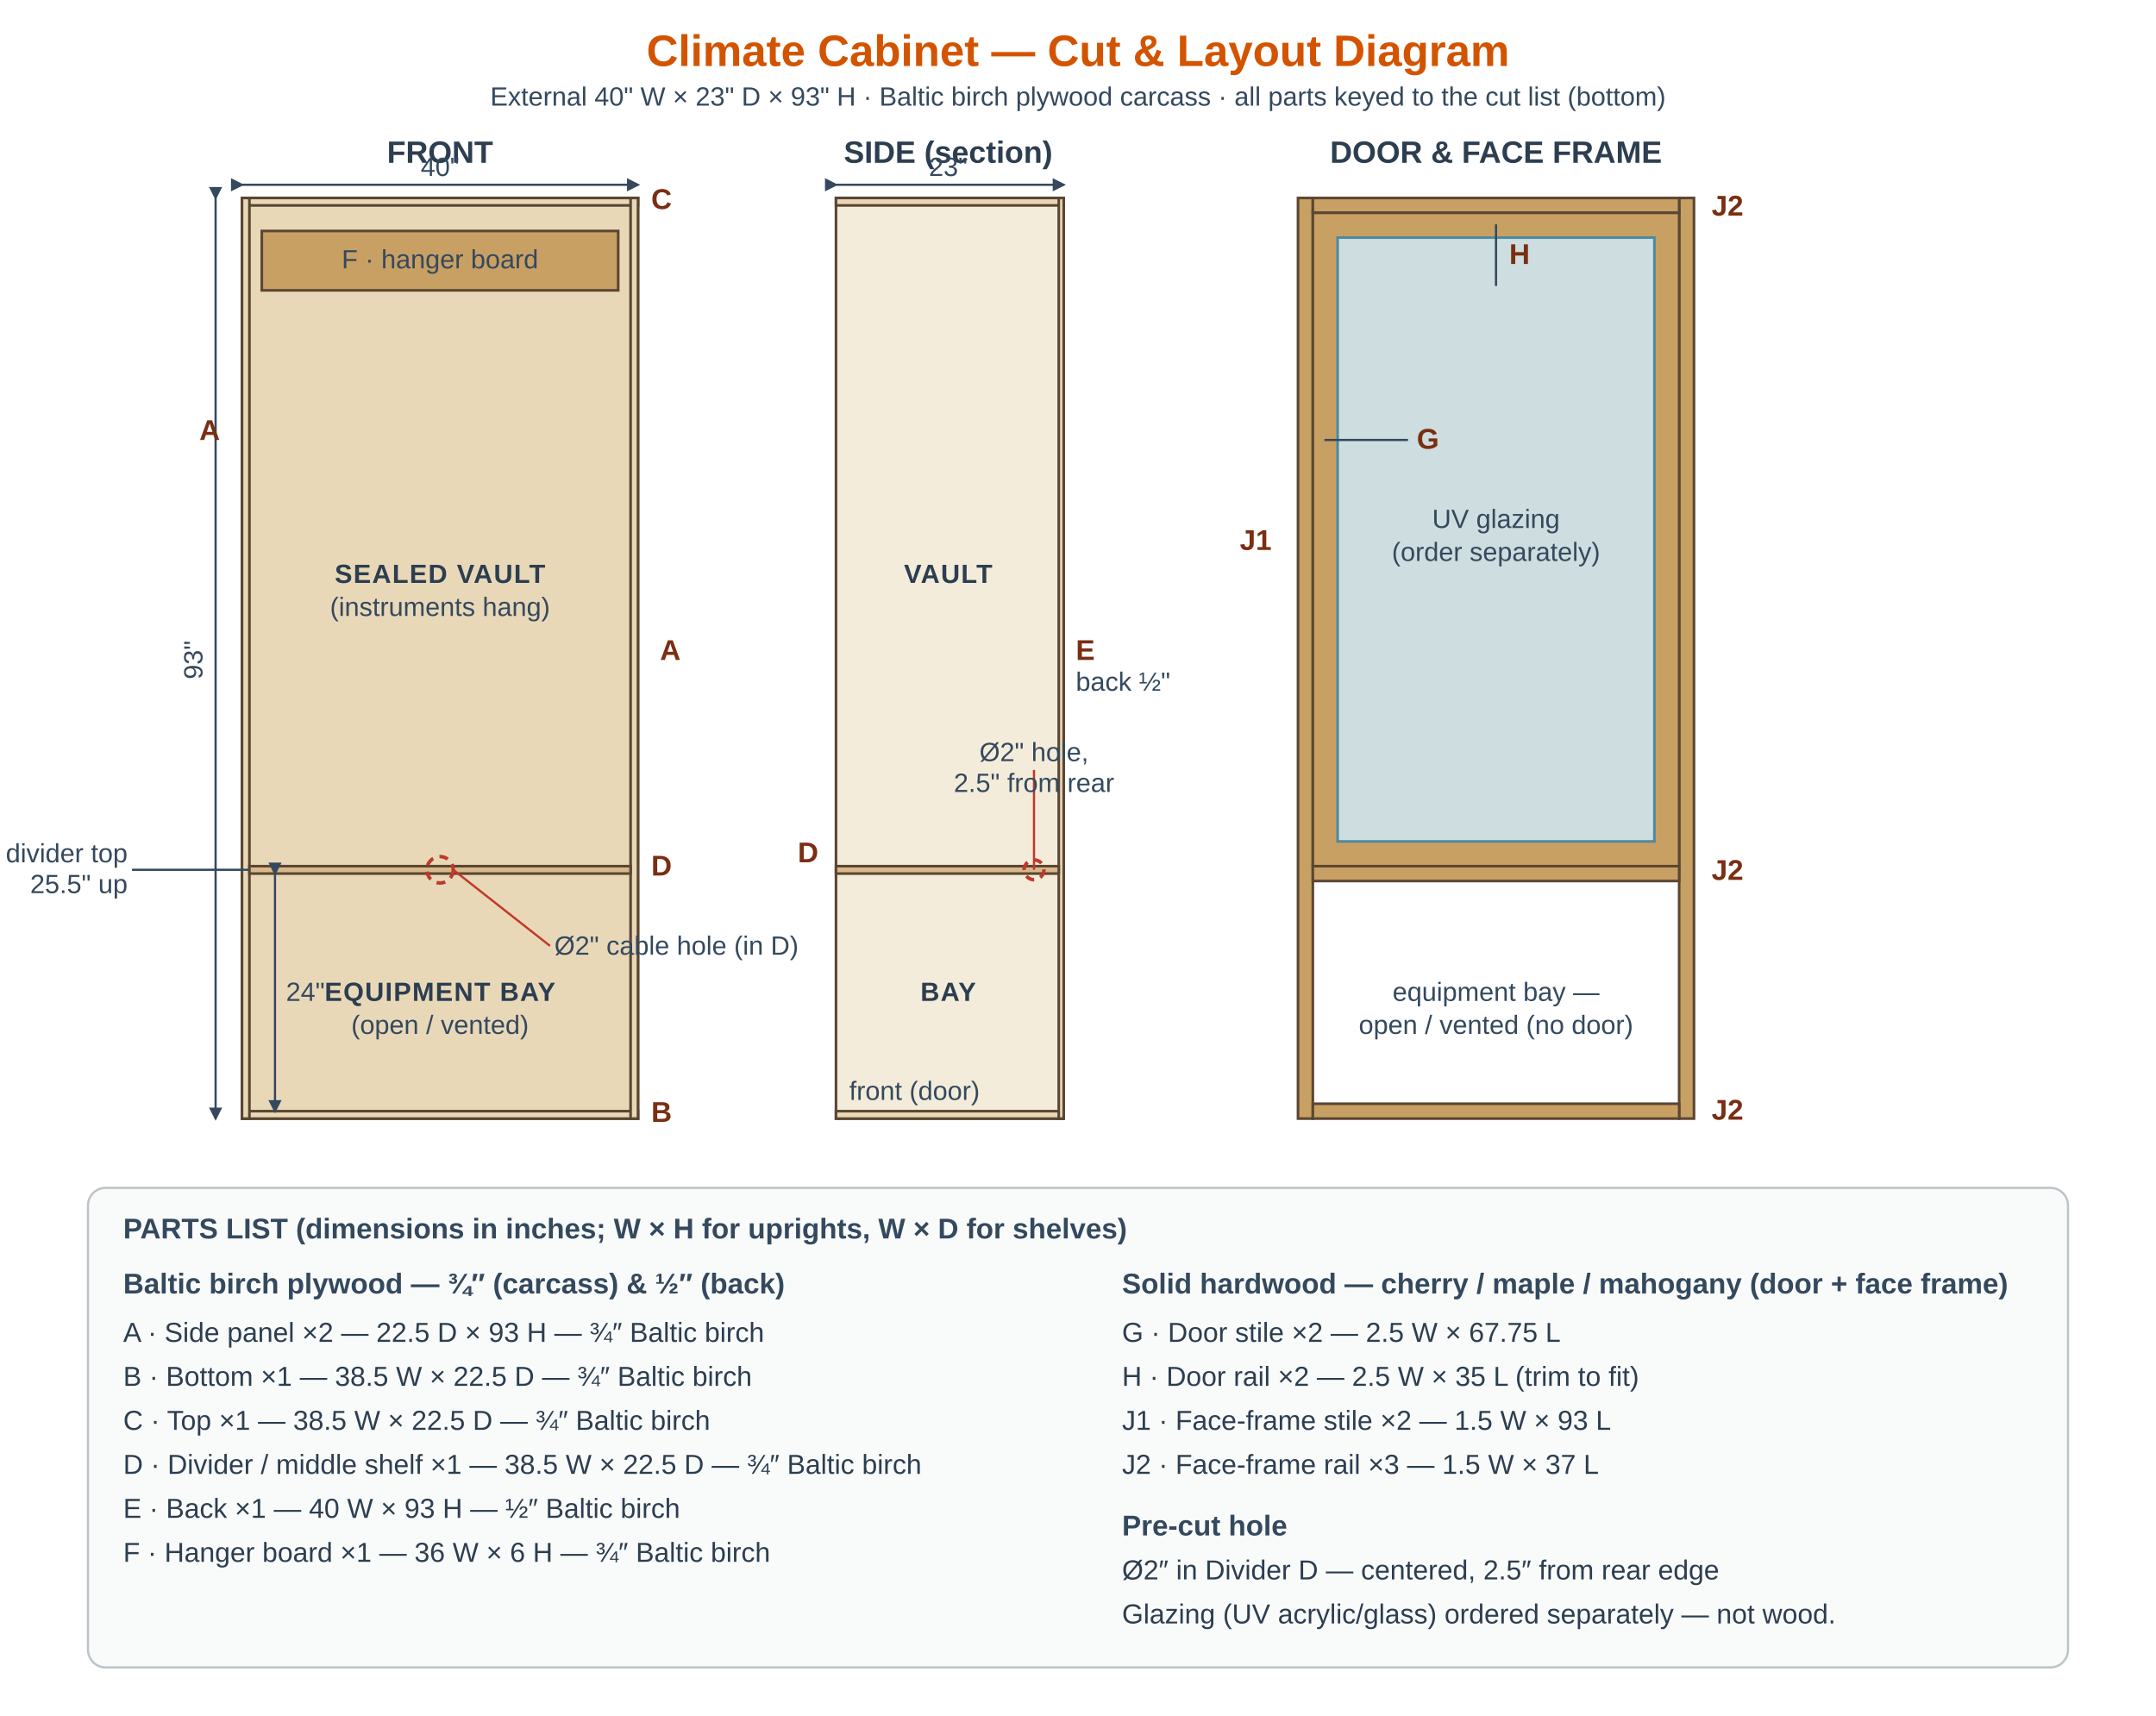
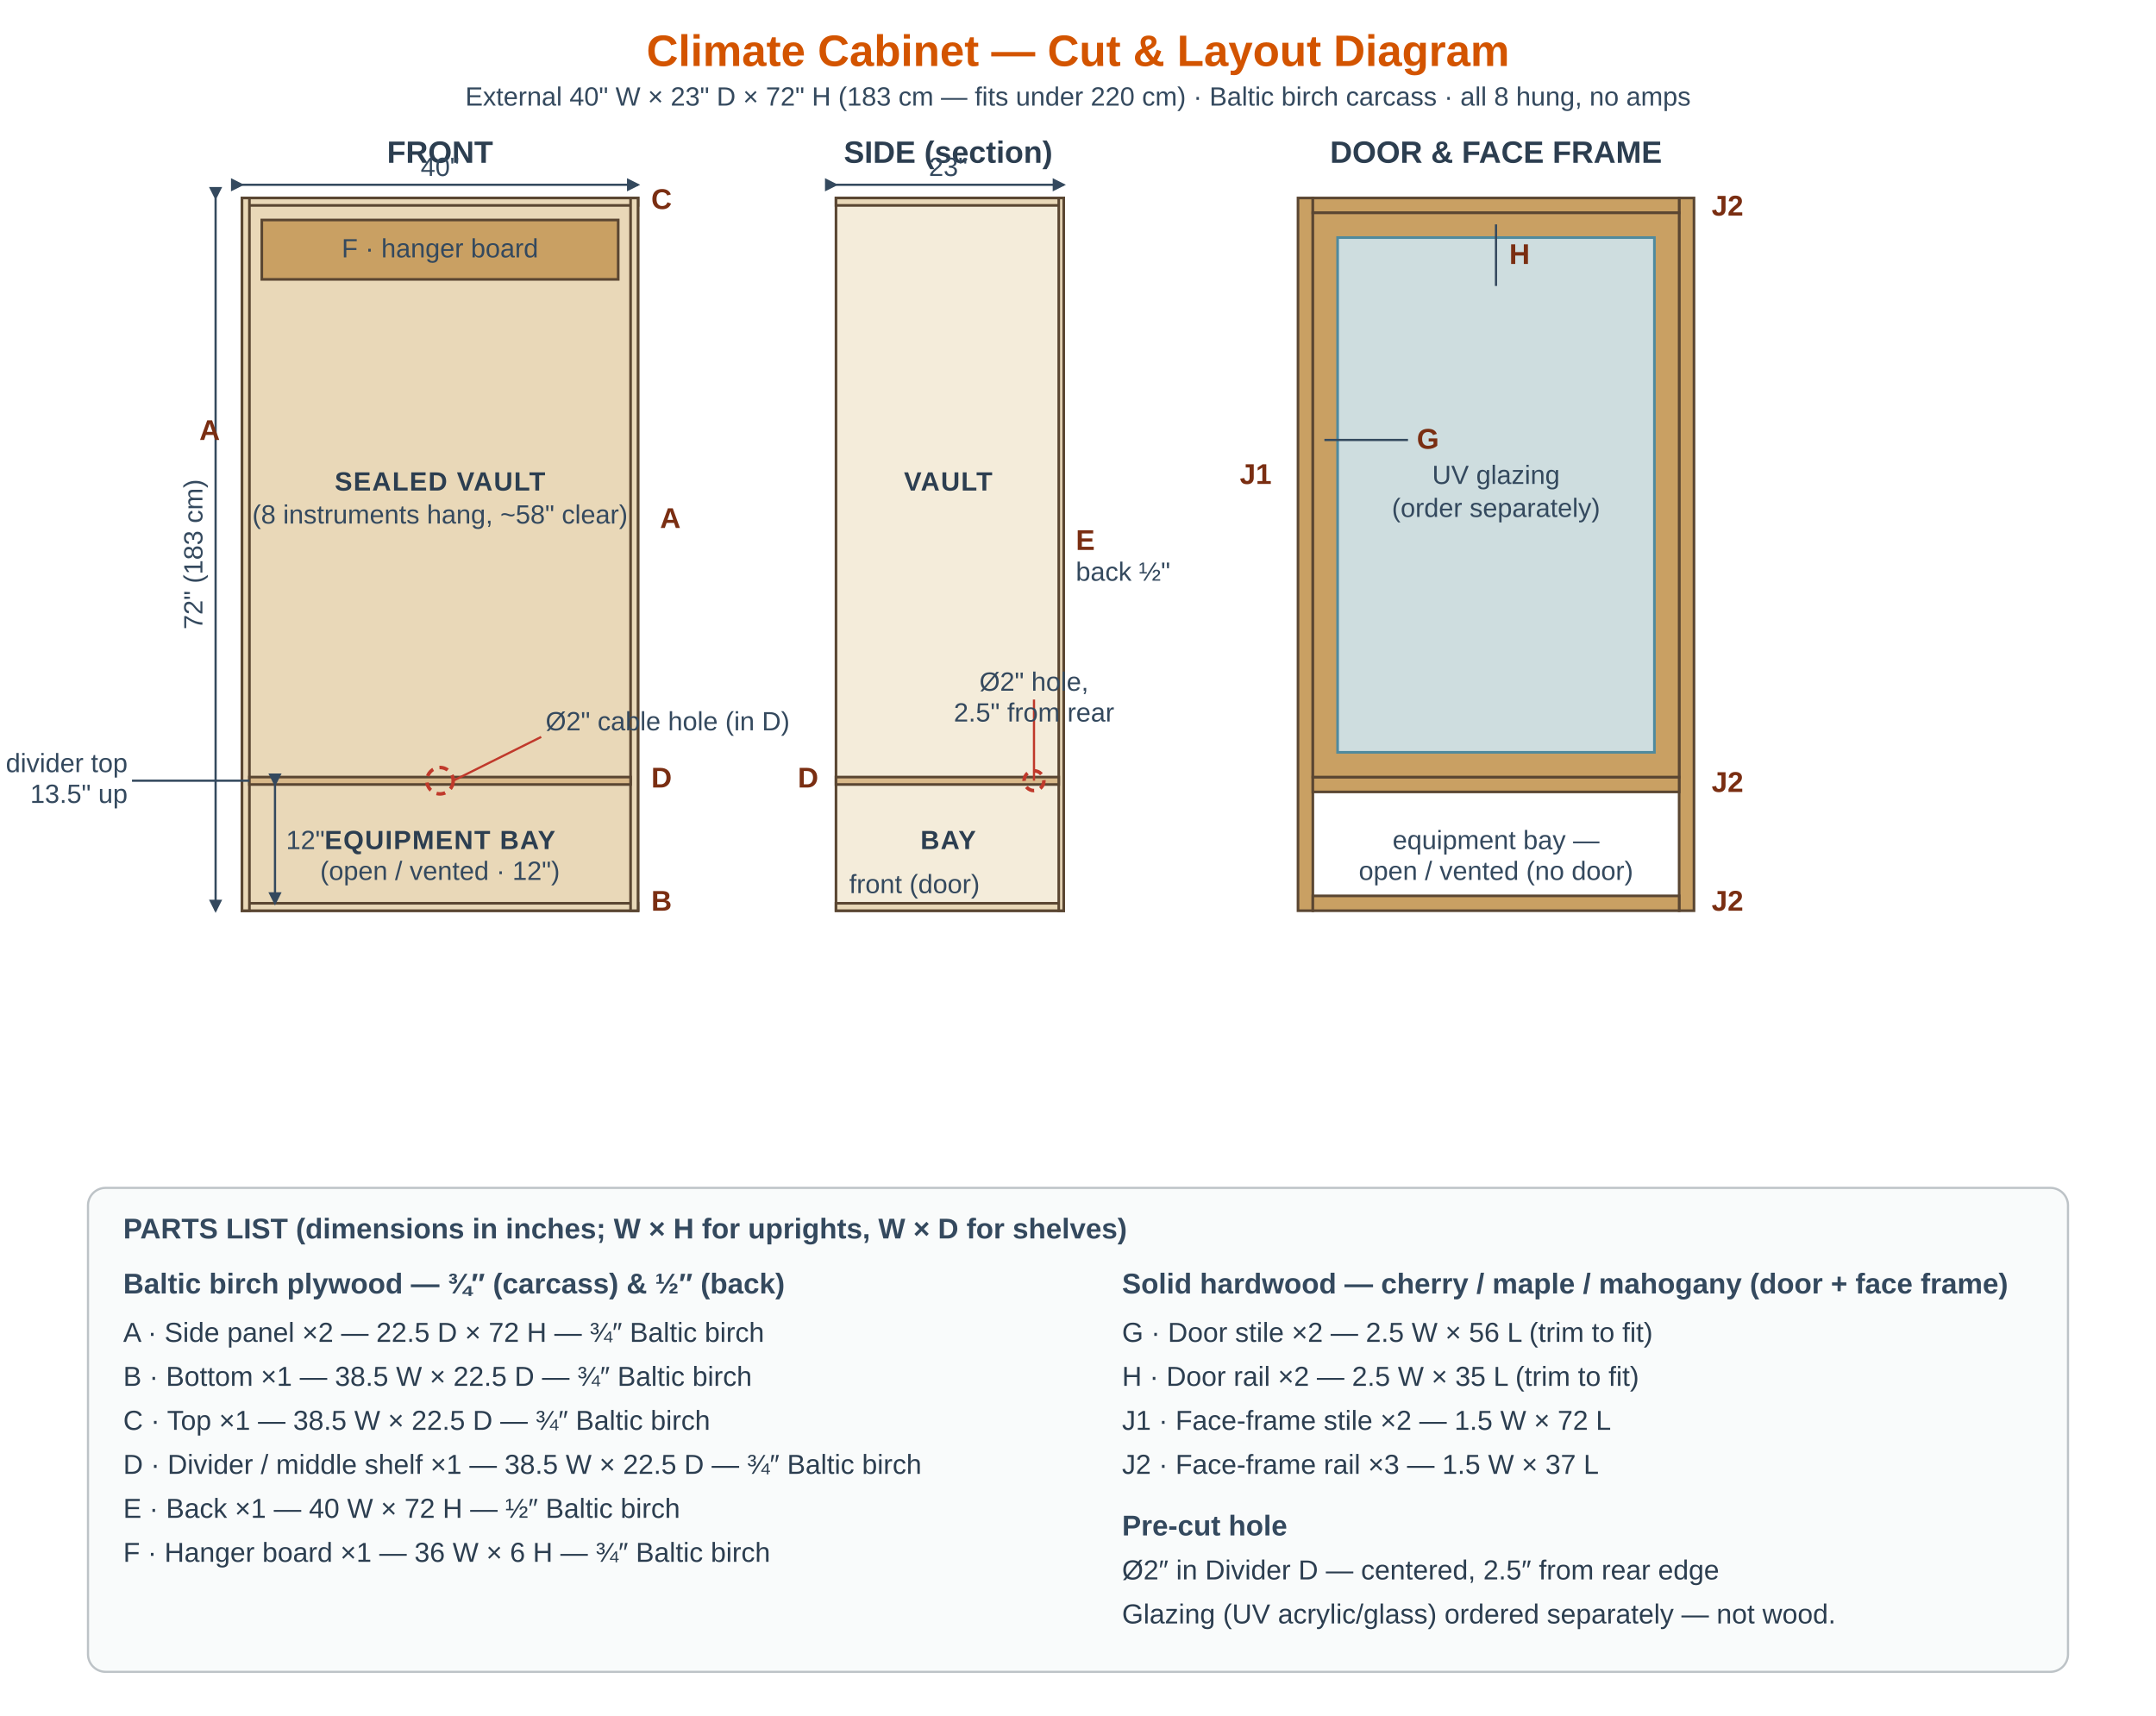
<svg xmlns="http://www.w3.org/2000/svg" viewBox="0 0 980 780" font-family="'Segoe UI',Arial,sans-serif">
  <defs>
    <marker id="arr" markerWidth="9" markerHeight="9" refX="5" refY="3" orient="auto" markerUnits="strokeWidth">
      <path d="M0,0 L6,3 L0,6 z" fill="#34495e" />
    </marker>
  </defs>
  <style>
    .ply   { fill:#e9d8b8; stroke:#5a4632; stroke-width:1.2; }
    .div   { fill:#d9b98a; stroke:#5a4632; stroke-width:1.2; }
    .frame { fill:#c9a063; stroke:#5a4632; stroke-width:1.2; }
    .glass { fill:#cfe8f5; stroke:#3a86a8; stroke-width:1.2; opacity:0.85; }
    .hole  { fill:none; stroke:#c0392b; stroke-width:1.6; stroke-dasharray:4 3; }
    .dim   { stroke:#34495e; stroke-width:1; }
    .dlbl  { fill:#34495e; font-size:12px; }
    .part  { fill:#7a2e12; font-size:13px; font-weight:bold; }
    .zone  { fill:#2c3e50; font-size:12px; font-weight:bold; letter-spacing:0.5px; }
    .ttl   { fill:#2c3e50; font-size:14px; font-weight:bold; }
    .h1    { fill:#d35400; font-size:20px; font-weight:bold; }
    .lead  { fill:#c0392b; stroke:#c0392b; stroke-width:1; }
    .leg   { fill:#2c3e50; font-size:12.5px; }
    .legh  { fill:#34495e; font-size:13px; font-weight:bold; }
  </style>
  <text x="490" y="30" text-anchor="middle" class="h1">Climate Cabinet — Cut &amp; Layout Diagram</text>
-   <text x="490" y="48" text-anchor="middle" class="dlbl">External 40" W × 23" D × 93" H · Baltic birch plywood carcass · all parts keyed to the cut list (bottom)</text>
+   <text x="490" y="48" text-anchor="middle" class="dlbl">External 40" W × 23" D × 72" H (183 cm — fits under 220 cm) · Baltic birch carcass · all 8 hung, no amps</text>
  <text x="200" y="74" text-anchor="middle" class="ttl">FRONT</text>
  <line x1="110" y1="84" x2="290" y2="84" class="dim" marker-start="url(#arr)" marker-end="url(#arr)" />
  <text x="200" y="80" text-anchor="middle" class="dlbl">40"</text>
-   <line x1="98" y1="90" x2="98" y2="508.5" class="dim" marker-start="url(#arr)" marker-end="url(#arr)" />
-   <text x="92" y="300" text-anchor="middle" class="dlbl" transform="rotate(-90 92 300)">93"</text>
-   <rect x="110" y="90" width="180" height="418.5" class="ply" />
+   <line x1="98" y1="90" x2="98" y2="414" class="dim" marker-start="url(#arr)" marker-end="url(#arr)" />
+   <text x="92" y="252" text-anchor="middle" class="dlbl" transform="rotate(-90 92 252)">72" (183 cm)</text>
+   <rect x="110" y="90" width="180" height="324" class="ply" />
  <rect x="110" y="90" width="180" height="3.375" class="ply" />
  <text x="296" y="95" class="part">C</text>
-   <rect x="110" y="505.125" width="180" height="3.375" class="ply" />
-   <text x="296" y="510" class="part">B</text>
-   <rect x="110" y="90" width="3.375" height="418.5" class="ply" />
-   <rect x="286.625" y="90" width="3.375" height="418.5" class="ply" />
+   <rect x="110" y="410.625" width="180" height="3.375" class="ply" />
+   <text x="296" y="414" class="part">B</text>
+   <rect x="110" y="90" width="3.375" height="324" class="ply" />
+   <rect x="286.625" y="90" width="3.375" height="324" class="ply" />
  <text x="100" y="200" class="part" text-anchor="end">A</text>
-   <text x="300" y="300" class="part">A</text>
-   <rect x="113.375" y="393.75" width="173.25" height="3.375" class="div" />
-   <text x="296" y="398" class="part">D</text>
-   <rect x="119" y="105" width="162" height="27" class="frame" />
-   <text x="200" y="122" text-anchor="middle" class="dlbl">F · hanger board</text>
-   <circle cx="200" cy="395.4" r="6" class="hole" />
-   <line x1="206" y1="395.4" x2="250" y2="430" class="lead" />
-   <text x="252" y="434" class="dlbl" fill="#c0392b">Ø2" cable hole (in D)</text>
-   <text x="200" y="265" text-anchor="middle" class="zone">SEALED VAULT</text>
-   <text x="200" y="280" text-anchor="middle" class="dlbl">(instruments hang)</text>
-   <text x="200" y="455" text-anchor="middle" class="zone">EQUIPMENT BAY</text>
-   <text x="200" y="470" text-anchor="middle" class="dlbl">(open / vented)</text>
-   <line x1="125" y1="397.125" x2="125" y2="505.125" class="dim" marker-start="url(#arr)" marker-end="url(#arr)" />
-   <text x="130" y="455" class="dlbl">24"</text>
-   <line x1="113.375" y1="395.4" x2="60" y2="395.4" class="dim" />
-   <text x="58" y="392" text-anchor="end" class="dlbl">divider top</text>
-   <text x="58" y="406" text-anchor="end" class="dlbl">25.5" up</text>
+   <text x="300" y="240" class="part">A</text>
+   <rect x="113.375" y="353.25" width="173.25" height="3.375" class="div" />
+   <text x="296" y="358" class="part">D</text>
+   <rect x="119" y="100" width="162" height="27" class="frame" />
+   <text x="200" y="117" text-anchor="middle" class="dlbl">F · hanger board</text>
+   <circle cx="200" cy="354.9" r="6" class="hole" />
+   <line x1="206" y1="354.9" x2="246" y2="335" class="lead" />
+   <text x="248" y="332" class="dlbl" fill="#c0392b">Ø2" cable hole (in D)</text>
+   <text x="200" y="223" text-anchor="middle" class="zone">SEALED VAULT</text>
+   <text x="200" y="238" text-anchor="middle" class="dlbl">(8 instruments hang, ~58" clear)</text>
+   <text x="200" y="386" text-anchor="middle" class="zone">EQUIPMENT BAY</text>
+   <text x="200" y="400" text-anchor="middle" class="dlbl">(open / vented · 12")</text>
+   <line x1="125" y1="356.625" x2="125" y2="410.625" class="dim" marker-start="url(#arr)" marker-end="url(#arr)" />
+   <text x="130" y="386" class="dlbl">12"</text>
+   <line x1="113.375" y1="354.9" x2="60" y2="354.9" class="dim" />
+   <text x="58" y="351" text-anchor="end" class="dlbl">divider top</text>
+   <text x="58" y="365" text-anchor="end" class="dlbl">13.5" up</text>
  <text x="431" y="74" text-anchor="middle" class="ttl">SIDE (section)</text>
  <line x1="380" y1="84" x2="483.5" y2="84" class="dim" marker-start="url(#arr)" marker-end="url(#arr)" />
  <text x="431" y="80" text-anchor="middle" class="dlbl">23"</text>
-   <rect x="380" y="90" width="103.5" height="418.5" fill="#f4ecda" stroke="#5a4632" stroke-width="1.2" />
+   <rect x="380" y="90" width="103.5" height="324" fill="#f4ecda" stroke="#5a4632" stroke-width="1.2" />
  <rect x="380" y="90" width="103.5" height="3.375" class="ply" />
-   <rect x="380" y="505.125" width="103.5" height="3.375" class="ply" />
-   <rect x="481.25" y="90" width="2.25" height="418.5" class="ply" />
-   <text x="489" y="300" class="part">E</text>
-   <text x="489" y="314" class="dlbl">back ½"</text>
-   <rect x="380" y="393.75" width="101.25" height="3.375" class="div" />
-   <text x="372" y="392" text-anchor="end" class="part">D</text>
-   <circle cx="470" cy="395.4" r="4.5" class="hole" />
-   <line x1="470" y1="395.4" x2="470" y2="350" class="lead" />
-   <text x="470" y="346" text-anchor="middle" class="dlbl" fill="#c0392b">Ø2" hole,</text>
-   <text x="470" y="360" text-anchor="middle" class="dlbl" fill="#c0392b">2.5" from rear</text>
-   <text x="386" y="500" class="dlbl">front (door)</text>
-   <text x="431" y="265" text-anchor="middle" class="zone">VAULT</text>
-   <text x="431" y="455" text-anchor="middle" class="zone">BAY</text>
+   <rect x="380" y="410.625" width="103.5" height="3.375" class="ply" />
+   <rect x="481.25" y="90" width="2.25" height="324" class="ply" />
+   <text x="489" y="250" class="part">E</text>
+   <text x="489" y="264" class="dlbl">back ½"</text>
+   <rect x="380" y="353.25" width="101.25" height="3.375" class="div" />
+   <text x="372" y="358" text-anchor="end" class="part">D</text>
+   <circle cx="470" cy="354.9" r="4.5" class="hole" />
+   <line x1="470" y1="354.9" x2="470" y2="318" class="lead" />
+   <text x="470" y="314" text-anchor="middle" class="dlbl" fill="#c0392b">Ø2" hole,</text>
+   <text x="470" y="328" text-anchor="middle" class="dlbl" fill="#c0392b">2.5" from rear</text>
+   <text x="386" y="406" class="dlbl">front (door)</text>
+   <text x="431" y="223" text-anchor="middle" class="zone">VAULT</text>
+   <text x="431" y="386" text-anchor="middle" class="zone">BAY</text>
  <text x="680" y="74" text-anchor="middle" class="ttl">DOOR &amp; FACE FRAME</text>
-   <rect x="590" y="90" width="6.75" height="418.5" class="frame" />
-   <rect x="763.25" y="90" width="6.75" height="418.5" class="frame" />
-   <text x="578" y="250" text-anchor="end" class="part">J1</text>
+   <rect x="590" y="90" width="6.75" height="324" class="frame" />
+   <rect x="763.25" y="90" width="6.75" height="324" class="frame" />
+   <text x="578" y="220" text-anchor="end" class="part">J1</text>
  <rect x="596.75" y="90" width="166.5" height="6.75" class="frame" />
-   <rect x="596.75" y="393.75" width="166.5" height="6.75" class="frame" />
-   <rect x="596.75" y="501.75" width="166.5" height="6.75" class="frame" />
+   <rect x="596.75" y="353.25" width="166.5" height="6.75" class="frame" />
+   <rect x="596.75" y="407.25" width="166.5" height="6.75" class="frame" />
  <text x="778" y="98" class="part">J2</text>
-   <text x="778" y="400" class="part">J2</text>
-   <text x="778" y="509" class="part">J2</text>
-   <rect x="596.75" y="96.75" width="166.5" height="297" class="frame" />
-   <rect x="608" y="108" width="144" height="274.5" class="glass" />
-   <text x="680" y="240" text-anchor="middle" class="dlbl" fill="#1f6b8c">UV glazing</text>
-   <text x="680" y="255" text-anchor="middle" class="dlbl" fill="#1f6b8c">(order separately)</text>
+   <text x="778" y="360" class="part">J2</text>
+   <text x="778" y="414" class="part">J2</text>
+   <rect x="596.75" y="96.75" width="166.5" height="256.5" class="frame" />
+   <rect x="608" y="108" width="144" height="234" class="glass" />
+   <text x="680" y="220" text-anchor="middle" class="dlbl" fill="#1f6b8c">UV glazing</text>
+   <text x="680" y="235" text-anchor="middle" class="dlbl" fill="#1f6b8c">(order separately)</text>
  <line x1="602" y1="200" x2="640" y2="200" class="dim" />
  <text x="644" y="204" class="part">G</text>
  <line x1="680" y1="102" x2="680" y2="130" class="dim" />
  <text x="686" y="120" class="part">H</text>
-   <text x="680" y="455" text-anchor="middle" class="dlbl">equipment bay —</text>
-   <text x="680" y="470" text-anchor="middle" class="dlbl">open / vented (no door)</text>
-   <rect x="40" y="540" width="900" height="218" rx="8" fill="#f9fbfb" stroke="#bdc3c7" />
+   <text x="680" y="386" text-anchor="middle" class="dlbl">equipment bay —</text>
+   <text x="680" y="400" text-anchor="middle" class="dlbl">open / vented (no door)</text>
+   <rect x="40" y="540" width="900" height="220" rx="8" fill="#f9fbfb" stroke="#bdc3c7" />
  <text x="56" y="563" class="legh">PARTS LIST  (dimensions in inches; W × H for uprights, W × D for shelves)</text>
  <text x="56" y="588" class="legh">Baltic birch plywood — ¾″ (carcass) &amp; ½″ (back)</text>
-   <text x="56" y="610" class="leg">A · Side panel ×2 — 22.5 D × 93 H — ¾″ Baltic birch</text>
+   <text x="56" y="610" class="leg">A · Side panel ×2 — 22.5 D × 72 H — ¾″ Baltic birch</text>
  <text x="56" y="630" class="leg">B · Bottom ×1 — 38.5 W × 22.5 D — ¾″ Baltic birch</text>
  <text x="56" y="650" class="leg">C · Top ×1 — 38.5 W × 22.5 D — ¾″ Baltic birch</text>
  <text x="56" y="670" class="leg">D · Divider / middle shelf ×1 — 38.5 W × 22.5 D — ¾″ Baltic birch</text>
-   <text x="56" y="690" class="leg">E · Back ×1 — 40 W × 93 H — ½″ Baltic birch</text>
+   <text x="56" y="690" class="leg">E · Back ×1 — 40 W × 72 H — ½″ Baltic birch</text>
  <text x="56" y="710" class="leg">F · Hanger board ×1 — 36 W × 6 H — ¾″ Baltic birch</text>
  <text x="510" y="588" class="legh">Solid hardwood — cherry / maple / mahogany (door + face frame)</text>
-   <text x="510" y="610" class="leg">G · Door stile ×2 — 2.5 W × 67.75 L</text>
+   <text x="510" y="610" class="leg">G · Door stile ×2 — 2.5 W × 56 L (trim to fit)</text>
  <text x="510" y="630" class="leg">H · Door rail ×2 — 2.5 W × 35 L (trim to fit)</text>
-   <text x="510" y="650" class="leg">J1 · Face-frame stile ×2 — 1.5 W × 93 L</text>
+   <text x="510" y="650" class="leg">J1 · Face-frame stile ×2 — 1.5 W × 72 L</text>
  <text x="510" y="670" class="leg">J2 · Face-frame rail ×3 — 1.5 W × 37 L</text>
  <text x="510" y="698" class="legh" fill="#c0392b">Pre-cut hole</text>
  <text x="510" y="718" class="leg" fill="#c0392b">Ø2″ in Divider D — centered, 2.5″ from rear edge</text>
  <text x="510" y="738" class="leg">Glazing (UV acrylic/glass) ordered separately — not wood.</text>
</svg>
